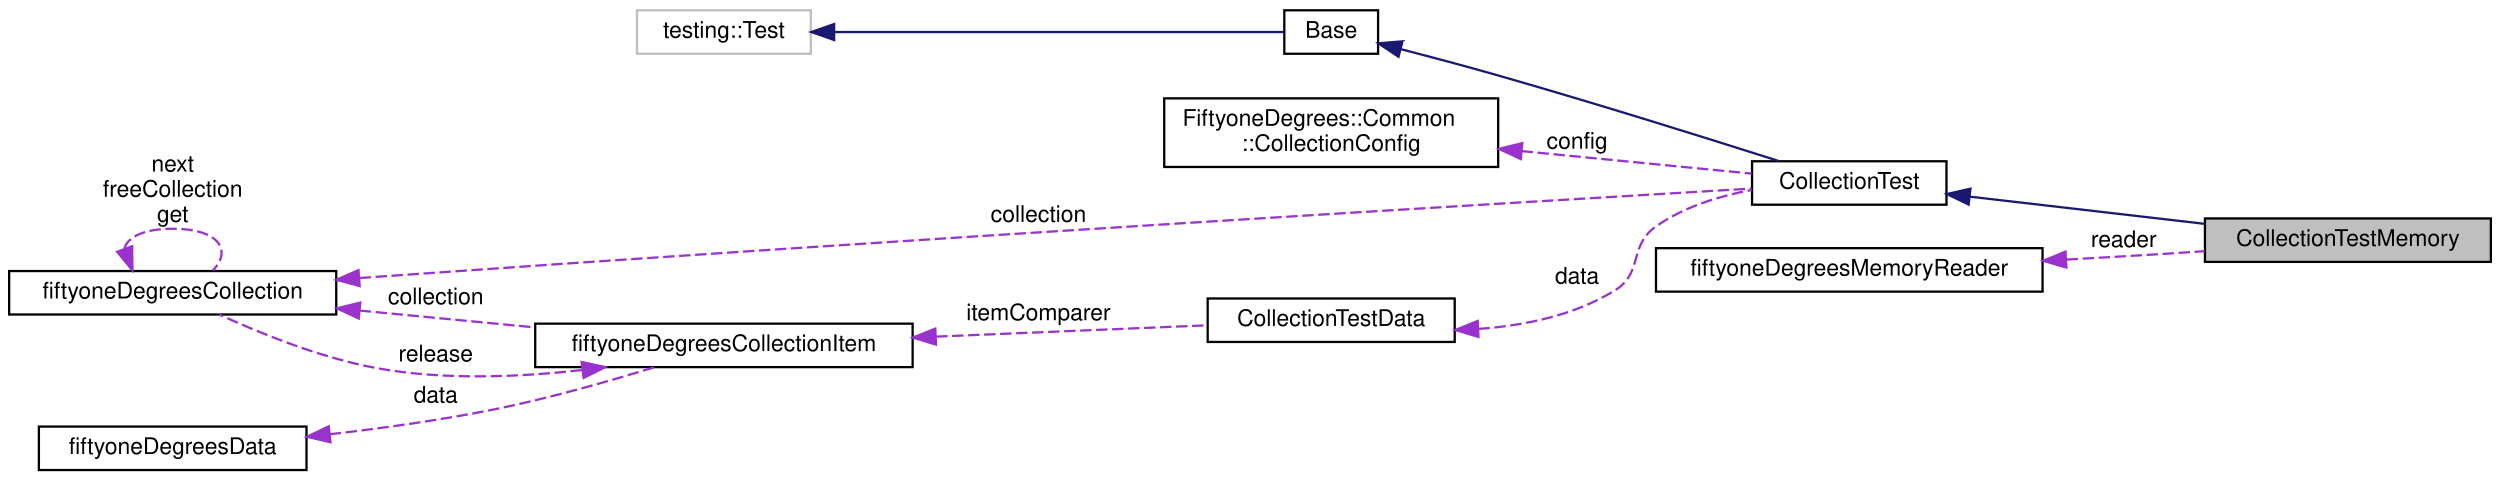
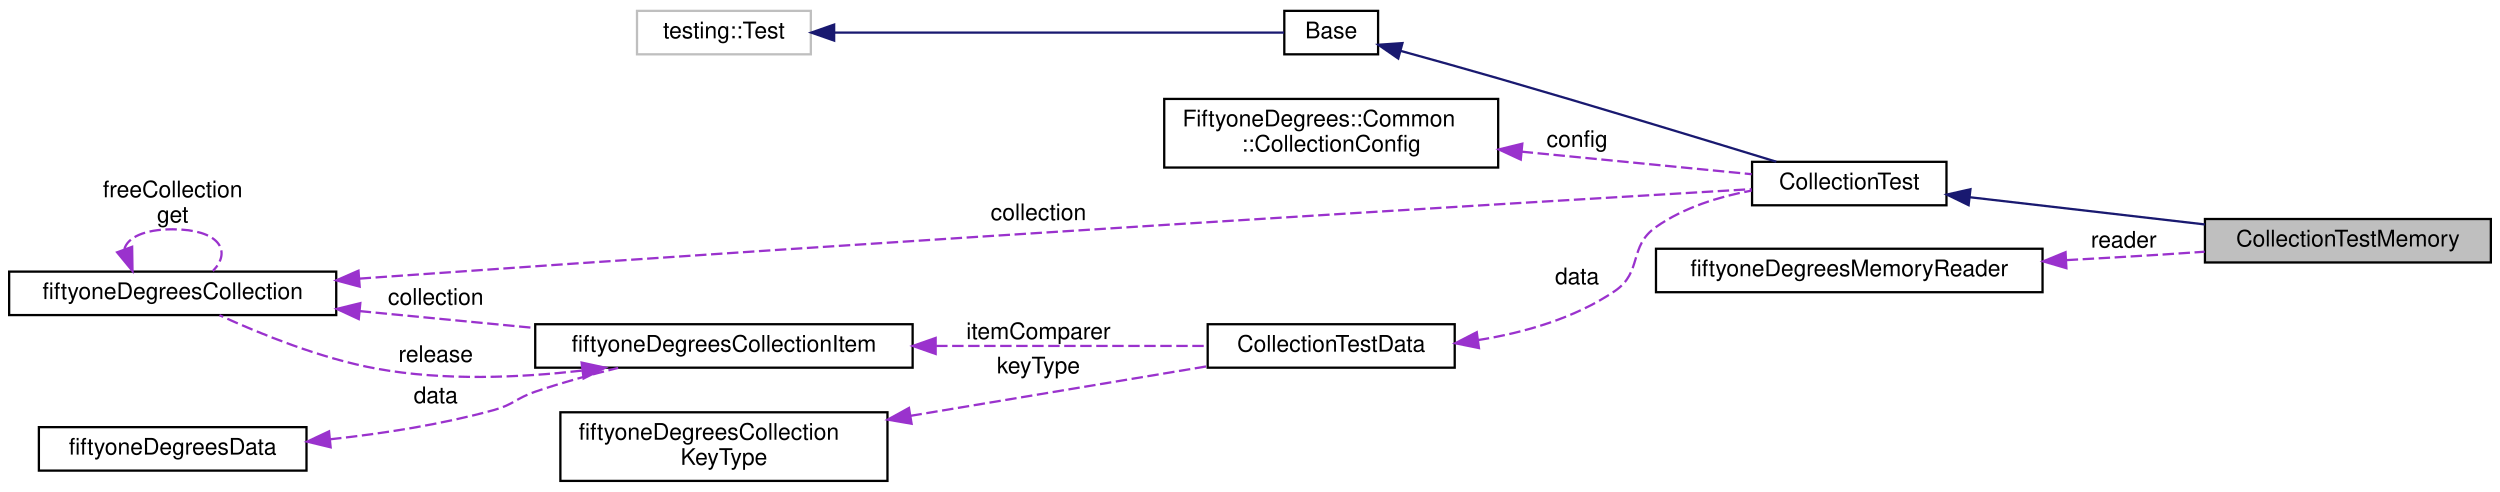
- <svg xmlns="http://www.w3.org/2000/svg" xmlns:xlink="http://www.w3.org/1999/xlink" width="1093pt" height="210pt" viewBox="0.00 0.00 1093.00 210.00">
-   <g id="graph0" class="graph" transform="scale(1 1) rotate(0) translate(4 206)">
+ <svg xmlns="http://www.w3.org/2000/svg" xmlns:xlink="http://www.w3.org/1999/xlink" width="1093pt" height="215pt" viewBox="0.00 0.00 1093.00 214.50">
+   <g id="graph0" class="graph" transform="scale(1 1) rotate(0) translate(4 210.5)">
    <g id="node1" class="node">
      <g id="a_node1">
        <a xlink:title=" ">
-           <polygon fill="#bfbfbf" stroke="black" points="960,-91.5 960,-110.5 1085,-110.5 1085,-91.5 960,-91.5" />
-           <text text-anchor="middle" x="1022.5" y="-98.5" font-family="Helvetica,sans-Serif" font-size="10.00">CollectionTestMemory</text>
+           <polygon fill="#bfbfbf" stroke="black" points="960,-96 960,-115 1085,-115 1085,-96 960,-96" />
+           <text text-anchor="middle" x="1022.5" y="-103" font-family="Helvetica,sans-Serif" font-size="10.00">CollectionTestMemory</text>
        </a>
      </g>
    </g>
    <g id="node2" class="node">
      <g id="a_node2">
        <a xlink:href="class_collection_test.html" target="_top" xlink:title=" ">
-           <polygon fill="none" stroke="black" points="762,-116.5 762,-135.5 847,-135.5 847,-116.5 762,-116.5" />
-           <text text-anchor="middle" x="804.5" y="-123.5" font-family="Helvetica,sans-Serif" font-size="10.00">CollectionTest</text>
+           <polygon fill="none" stroke="black" points="762,-121 762,-140 847,-140 847,-121 762,-121" />
+           <text text-anchor="middle" x="804.5" y="-128" font-family="Helvetica,sans-Serif" font-size="10.00">CollectionTest</text>
        </a>
      </g>
    </g>
    <g id="edge1" class="edge">
-       <path fill="none" stroke="midnightblue" d="M857.27,-120.01C888.13,-116.44 927.49,-111.88 959.95,-108.12" />
-       <polygon fill="midnightblue" stroke="midnightblue" points="856.68,-116.55 847.15,-121.18 857.48,-123.51 856.68,-116.55" />
+       <path fill="none" stroke="midnightblue" d="M857.27,-124.51C888.13,-120.94 927.49,-116.38 959.95,-112.62" />
+       <polygon fill="midnightblue" stroke="midnightblue" points="856.68,-121.05 847.15,-125.68 857.48,-128.01 856.68,-121.05" />
    </g>
    <g id="node3" class="node">
      <g id="a_node3">
        <a xlink:href="class_base.html" target="_top" xlink:title="Base test class used to carry out memory leak checks.">
-           <polygon fill="none" stroke="black" points="557.5,-182.5 557.5,-201.5 598.5,-201.5 598.5,-182.5 557.5,-182.5" />
-           <text text-anchor="middle" x="578" y="-189.5" font-family="Helvetica,sans-Serif" font-size="10.00">Base</text>
+           <polygon fill="none" stroke="black" points="557.5,-187 557.5,-206 598.5,-206 598.5,-187 557.5,-187" />
+           <text text-anchor="middle" x="578" y="-194" font-family="Helvetica,sans-Serif" font-size="10.00">Base</text>
        </a>
      </g>
    </g>
    <g id="edge2" class="edge">
-       <path fill="none" stroke="midnightblue" d="M608.48,-184.51C621.54,-181.12 637.07,-176.98 651,-173 693.89,-160.74 743.15,-145.31 773.8,-135.55" />
-       <polygon fill="midnightblue" stroke="midnightblue" points="607.43,-181.17 598.62,-187.05 609.17,-187.95 607.43,-181.17" />
+       <path fill="none" stroke="midnightblue" d="M608.45,-188.48C621.5,-184.88 637.04,-180.54 651,-176.5 693.23,-164.27 741.83,-149.48 772.6,-140.04" />
+       <polygon fill="midnightblue" stroke="midnightblue" points="607.31,-185.16 598.59,-191.18 609.16,-191.91 607.31,-185.16" />
    </g>
    <g id="node4" class="node">
      <g id="a_node4">
        <a xlink:title=" ">
-           <polygon fill="none" stroke="#bfbfbf" points="274.5,-182.5 274.5,-201.5 350.5,-201.5 350.5,-182.5 274.5,-182.5" />
-           <text text-anchor="middle" x="312.5" y="-189.5" font-family="Helvetica,sans-Serif" font-size="10.00">testing::Test</text>
+           <polygon fill="none" stroke="#bfbfbf" points="274.5,-187 274.5,-206 350.5,-206 350.5,-187 274.5,-187" />
+           <text text-anchor="middle" x="312.5" y="-194" font-family="Helvetica,sans-Serif" font-size="10.00">testing::Test</text>
        </a>
      </g>
    </g>
    <g id="edge3" class="edge">
-       <path fill="none" stroke="midnightblue" d="M360.79,-192C419.27,-192 516.12,-192 557.4,-192" />
-       <polygon fill="midnightblue" stroke="midnightblue" points="360.69,-188.5 350.69,-192 360.69,-195.5 360.69,-188.5" />
+       <path fill="none" stroke="midnightblue" d="M360.79,-196.5C419.27,-196.5 516.12,-196.5 557.4,-196.5" />
+       <polygon fill="midnightblue" stroke="midnightblue" points="360.69,-193 350.69,-196.5 360.69,-200 360.69,-193" />
    </g>
    <g id="node5" class="node">
      <g id="a_node5">
        <a xlink:href="class_fiftyone_degrees_1_1_common_1_1_collection_config.html" target="_top" xlink:title="C++ class wrapper for the fiftyoneDegreesCollectionConfig structure.">
-           <polygon fill="none" stroke="black" points="505,-133 505,-163 651,-163 651,-133 505,-133" />
-           <text text-anchor="start" x="513" y="-151" font-family="Helvetica,sans-Serif" font-size="10.00">FiftyoneDegrees::Common</text>
-           <text text-anchor="middle" x="578" y="-140" font-family="Helvetica,sans-Serif" font-size="10.00">::CollectionConfig</text>
+           <polygon fill="none" stroke="black" points="505,-137.5 505,-167.5 651,-167.5 651,-137.5 505,-137.5" />
+           <text text-anchor="start" x="513" y="-155.5" font-family="Helvetica,sans-Serif" font-size="10.00">FiftyoneDegrees::Common</text>
+           <text text-anchor="middle" x="578" y="-144.5" font-family="Helvetica,sans-Serif" font-size="10.00">::CollectionConfig</text>
        </a>
      </g>
    </g>
    <g id="edge4" class="edge">
-       <path fill="none" stroke="#9a32cd" stroke-dasharray="5,2" d="M661.26,-139.94C695.44,-136.59 733.61,-132.85 761.81,-130.09" />
-       <polygon fill="#9a32cd" stroke="#9a32cd" points="660.88,-136.46 651.27,-140.92 661.56,-143.43 660.88,-136.46" />
-       <text text-anchor="middle" x="685.5" y="-141" font-family="Helvetica,sans-Serif" font-size="10.00"> config</text>
+       <path fill="none" stroke="#9a32cd" stroke-dasharray="5,2" d="M661.26,-144.44C695.44,-141.09 733.61,-137.35 761.81,-134.59" />
+       <polygon fill="#9a32cd" stroke="#9a32cd" points="660.88,-140.96 651.27,-145.42 661.56,-147.93 660.88,-140.96" />
+       <text text-anchor="middle" x="685.5" y="-146.5" font-family="Helvetica,sans-Serif" font-size="10.00"> config</text>
    </g>
    <g id="node6" class="node">
      <g id="a_node6">
        <a xlink:href="structfiftyone_degrees_collection.html" target="_top" xlink:title="All the shared methods and fields required by file, memory and cached collections.">
-           <polygon fill="none" stroke="black" points="0,-68.5 0,-87.5 143,-87.5 143,-68.5 0,-68.5" />
-           <text text-anchor="middle" x="71.5" y="-75.5" font-family="Helvetica,sans-Serif" font-size="10.00">fiftyoneDegreesCollection</text>
+           <polygon fill="none" stroke="black" points="0,-73 0,-92 143,-92 143,-73 0,-73" />
+           <text text-anchor="middle" x="71.5" y="-80" font-family="Helvetica,sans-Serif" font-size="10.00">fiftyoneDegreesCollection</text>
        </a>
      </g>
    </g>
    <g id="edge5" class="edge">
-       <path fill="none" stroke="#9a32cd" stroke-dasharray="5,2" d="M153.22,-84.44C155.85,-84.63 158.44,-84.82 161,-85 387.6,-101.19 659.38,-117.52 761.77,-123.56" />
-       <polygon fill="#9a32cd" stroke="#9a32cd" points="153.25,-80.93 143.02,-83.68 152.73,-87.91 153.25,-80.93" />
-       <text text-anchor="middle" x="450" y="-109" font-family="Helvetica,sans-Serif" font-size="10.00"> collection</text>
+       <path fill="none" stroke="#9a32cd" stroke-dasharray="5,2" d="M153.22,-88.94C155.85,-89.13 158.44,-89.32 161,-89.5 387.6,-105.69 659.38,-122.02 761.77,-128.06" />
+       <polygon fill="#9a32cd" stroke="#9a32cd" points="153.25,-85.43 143.02,-88.18 152.73,-92.41 153.25,-85.43" />
+       <text text-anchor="middle" x="450" y="-114.5" font-family="Helvetica,sans-Serif" font-size="10.00"> collection</text>
    </g>
    <g id="edge9" class="edge">
-       <path fill="none" stroke="#9a32cd" stroke-dasharray="5,2" d="M50.39,-97.4C51.8,-102.31 58.84,-106 71.5,-106 91.76,-106 97.62,-96.57 89.07,-87.76" />
-       <polygon fill="#9a32cd" stroke="#9a32cd" points="53.77,-98.35 53.93,-87.76 47.2,-95.94 53.77,-98.35" />
-       <text text-anchor="middle" x="71.5" y="-131" font-family="Helvetica,sans-Serif" font-size="10.00"> next</text>
-       <text text-anchor="middle" x="71.5" y="-120" font-family="Helvetica,sans-Serif" font-size="10.00">freeCollection</text>
-       <text text-anchor="middle" x="71.5" y="-109" font-family="Helvetica,sans-Serif" font-size="10.00">get</text>
+       <path fill="none" stroke="#9a32cd" stroke-dasharray="5,2" d="M50.39,-101.9C51.8,-106.81 58.84,-110.5 71.5,-110.5 91.76,-110.5 97.62,-101.07 89.07,-92.26" />
+       <polygon fill="#9a32cd" stroke="#9a32cd" points="53.77,-102.85 53.93,-92.26 47.2,-100.44 53.77,-102.85" />
+       <text text-anchor="middle" x="71.5" y="-124.5" font-family="Helvetica,sans-Serif" font-size="10.00"> freeCollection</text>
+       <text text-anchor="middle" x="71.5" y="-113.5" font-family="Helvetica,sans-Serif" font-size="10.00">get</text>
    </g>
    <g id="node7" class="node">
      <g id="a_node7">
        <a xlink:href="structfiftyone_degrees_collection_item.html" target="_top" xlink:title="Used to store a handle to the underlying item that could be used to release the item when it's finish...">
-           <polygon fill="none" stroke="black" points="230,-45.5 230,-64.5 395,-64.5 395,-45.5 230,-45.5" />
-           <text text-anchor="middle" x="312.5" y="-52.5" font-family="Helvetica,sans-Serif" font-size="10.00">fiftyoneDegreesCollectionItem</text>
+           <polygon fill="none" stroke="black" points="230,-50 230,-69 395,-69 395,-50 230,-50" />
+           <text text-anchor="middle" x="312.5" y="-57" font-family="Helvetica,sans-Serif" font-size="10.00">fiftyoneDegreesCollectionItem</text>
        </a>
      </g>
    </g>
    <g id="edge7" class="edge">
-       <path fill="none" stroke="#9a32cd" stroke-dasharray="5,2" d="M153.25,-70.23C177.86,-67.86 204.91,-65.26 229.59,-62.88" />
-       <polygon fill="#9a32cd" stroke="#9a32cd" points="152.86,-66.75 143.24,-71.19 153.53,-73.72 152.86,-66.75" />
-       <text text-anchor="middle" x="186.5" y="-73" font-family="Helvetica,sans-Serif" font-size="10.00"> collection</text>
+       <path fill="none" stroke="#9a32cd" stroke-dasharray="5,2" d="M153.25,-74.73C177.86,-72.36 204.91,-69.76 229.59,-67.38" />
+       <polygon fill="#9a32cd" stroke="#9a32cd" points="152.86,-71.25 143.24,-75.69 153.53,-78.22 152.86,-71.25" />
+       <text text-anchor="middle" x="186.5" y="-77.5" font-family="Helvetica,sans-Serif" font-size="10.00"> collection</text>
    </g>
    <g id="edge6" class="edge">
-       <path fill="none" stroke="#9a32cd" stroke-dasharray="5,2" d="M250.38,-44.21C222.89,-41.08 190.13,-39.74 161,-45 136.31,-49.45 109.52,-60.37 91.96,-68.44" />
-       <polygon fill="#9a32cd" stroke="#9a32cd" points="250.29,-47.73 260.64,-45.49 251.15,-40.78 250.29,-47.73" />
-       <text text-anchor="middle" x="186.5" y="-48" font-family="Helvetica,sans-Serif" font-size="10.00"> release</text>
+       <path fill="none" stroke="#9a32cd" stroke-dasharray="5,2" d="M250.38,-48.71C222.89,-45.58 190.13,-44.24 161,-49.5 136.31,-53.95 109.52,-64.87 91.96,-72.94" />
+       <polygon fill="#9a32cd" stroke="#9a32cd" points="250.29,-52.23 260.64,-49.99 251.15,-45.28 250.29,-52.23" />
+       <text text-anchor="middle" x="186.5" y="-52.5" font-family="Helvetica,sans-Serif" font-size="10.00"> release</text>
    </g>
    <g id="node9" class="node">
      <g id="a_node9">
        <a xlink:href="class_collection_test_data.html" target="_top" xlink:title=" ">
-           <polygon fill="none" stroke="black" points="524,-56.5 524,-75.5 632,-75.5 632,-56.5 524,-56.5" />
-           <text text-anchor="middle" x="578" y="-63.5" font-family="Helvetica,sans-Serif" font-size="10.00">CollectionTestData</text>
+           <polygon fill="none" stroke="black" points="524,-50 524,-69 632,-69 632,-50 524,-50" />
+           <text text-anchor="middle" x="578" y="-57" font-family="Helvetica,sans-Serif" font-size="10.00">CollectionTestData</text>
+         </a>
+       </g>
+     </g>
+     <g id="edge12" class="edge">
+       <path fill="none" stroke="#9a32cd" stroke-dasharray="5,2" d="M405.27,-59.5C444.83,-59.5 489.71,-59.5 523.66,-59.5" />
+       <polygon fill="#9a32cd" stroke="#9a32cd" points="405.07,-56 395.07,-59.5 405.07,-63 405.07,-56" />
+       <text text-anchor="middle" x="450" y="-62.5" font-family="Helvetica,sans-Serif" font-size="10.00"> itemComparer</text>
+     </g>
+     <g id="node8" class="node">
+       <g id="a_node8">
+         <a xlink:href="structfiftyone_degrees_data.html" target="_top" xlink:title="Data structure used for reusing memory which may have been allocated in a previous operation.">
+           <polygon fill="none" stroke="black" points="13,-5 13,-24 130,-24 130,-5 13,-5" />
+           <text text-anchor="middle" x="71.5" y="-12" font-family="Helvetica,sans-Serif" font-size="10.00">fiftyoneDegreesData</text>
+         </a>
+       </g>
+     </g>
+     <g id="edge8" class="edge">
+       <path fill="none" stroke="#9a32cd" stroke-dasharray="5,2" d="M140.3,-18.69C163.34,-21.18 189.06,-25.16 212,-31.5 220.44,-33.83 221.72,-36.67 230,-39.5 241.58,-43.46 254.34,-46.97 266.25,-49.91" />
+       <polygon fill="#9a32cd" stroke="#9a32cd" points="140.56,-15.19 130.26,-17.67 139.86,-22.16 140.56,-15.19" />
+       <text text-anchor="middle" x="186.5" y="-34.5" font-family="Helvetica,sans-Serif" font-size="10.00"> data</text>
+     </g>
+     <g id="edge10" class="edge">
+       <path fill="none" stroke="#9a32cd" stroke-dasharray="5,2" d="M642.12,-62.05C662.6,-65.32 684.52,-71.64 702,-83.5 714.24,-91.81 707.89,-103.01 720,-111.5 732.17,-120.04 747.58,-124.8 761.83,-127.44" />
+       <polygon fill="#9a32cd" stroke="#9a32cd" points="642.6,-58.58 632.22,-60.68 641.64,-65.52 642.6,-58.58" />
+       <text text-anchor="middle" x="685.5" y="-86.5" font-family="Helvetica,sans-Serif" font-size="10.00"> data</text>
+     </g>
+     <g id="node10" class="node">
+       <g id="a_node10">
+         <a xlink:href="structfiftyone_degrees_collection_key_type.html" target="_top" xlink:title="Explains to a collection how to properly extract the requested value.">
+           <polygon fill="none" stroke="black" points="241,-0.5 241,-30.5 384,-30.5 384,-0.5 241,-0.5" />
+           <text text-anchor="start" x="249" y="-18.5" font-family="Helvetica,sans-Serif" font-size="10.00">fiftyoneDegreesCollection</text>
+           <text text-anchor="middle" x="312.5" y="-7.5" font-family="Helvetica,sans-Serif" font-size="10.00">KeyType</text>
        </a>
      </g>
    </g>
    <g id="edge11" class="edge">
-       <path fill="none" stroke="#9a32cd" stroke-dasharray="5,2" d="M405.27,-58.83C444.83,-60.48 489.71,-62.36 523.66,-63.77" />
-       <polygon fill="#9a32cd" stroke="#9a32cd" points="405.21,-55.33 395.07,-58.41 404.91,-62.32 405.21,-55.33" />
-       <text text-anchor="middle" x="450" y="-66" font-family="Helvetica,sans-Serif" font-size="10.00"> itemComparer</text>
+       <path fill="none" stroke="#9a32cd" stroke-dasharray="5,2" d="M394.07,-28.95C436.18,-35.99 486.54,-44.4 523.76,-50.61" />
+       <polygon fill="#9a32cd" stroke="#9a32cd" points="394.55,-25.49 384.11,-27.29 393.4,-32.39 394.55,-25.49" />
+       <text text-anchor="middle" x="450" y="-47.5" font-family="Helvetica,sans-Serif" font-size="10.00"> keyType</text>
    </g>
-     <g id="node8" class="node">
-       <g id="a_node8">
-         <a xlink:href="structfiftyone_degrees_data.html" target="_top" xlink:title="Data structure used for reusing memory which may have been allocated in a previous operation.">
-           <polygon fill="none" stroke="black" points="13,-0.5 13,-19.5 130,-19.5 130,-0.5 13,-0.5" />
-           <text text-anchor="middle" x="71.5" y="-7.5" font-family="Helvetica,sans-Serif" font-size="10.00">fiftyoneDegreesData</text>
+     <g id="node11" class="node">
+       <g id="a_node11">
+         <a xlink:href="structfiftyone_degrees_memory_reader.html" target="_top" xlink:title="Used to read data from memory in a similar manner to a file handle.">
+           <polygon fill="none" stroke="black" points="720,-83 720,-102 889,-102 889,-83 720,-83" />
+           <text text-anchor="middle" x="804.5" y="-90" font-family="Helvetica,sans-Serif" font-size="10.00">fiftyoneDegreesMemoryReader</text>
        </a>
      </g>
    </g>
-     <g id="edge8" class="edge">
-       <path fill="none" stroke="#9a32cd" stroke-dasharray="5,2" d="M140.15,-16.14C163.08,-18.77 188.77,-22.34 212,-27 235.93,-31.8 262.52,-39.4 282.18,-45.47" />
-       <polygon fill="#9a32cd" stroke="#9a32cd" points="140.49,-12.65 130.17,-15.03 139.72,-19.61 140.49,-12.65" />
-       <text text-anchor="middle" x="186.5" y="-30" font-family="Helvetica,sans-Serif" font-size="10.00"> data</text>
-     </g>
-     <g id="edge10" class="edge">
-       <path fill="none" stroke="#9a32cd" stroke-dasharray="5,2" d="M642.37,-62.2C662.66,-63.63 684.41,-68.16 702,-79 714.59,-86.76 707.89,-98.51 720,-107 732.17,-115.54 747.58,-120.3 761.83,-122.94" />
-       <polygon fill="#9a32cd" stroke="#9a32cd" points="642.38,-58.7 632.23,-61.73 642.06,-65.69 642.38,-58.7" />
-       <text text-anchor="middle" x="685.5" y="-82" font-family="Helvetica,sans-Serif" font-size="10.00"> data</text>
-     </g>
-     <g id="node10" class="node">
-       <g id="a_node10">
-         <a xlink:href="structfiftyone_degrees_memory_reader.html" target="_top" xlink:title="Used to read data from memory in a similar manner to a file handle.">
-           <polygon fill="none" stroke="black" points="720,-78.5 720,-97.5 889,-97.5 889,-78.5 720,-78.5" />
-           <text text-anchor="middle" x="804.5" y="-85.5" font-family="Helvetica,sans-Serif" font-size="10.00">fiftyoneDegreesMemoryReader</text>
-         </a>
-       </g>
-     </g>
-     <g id="edge12" class="edge">
-       <path fill="none" stroke="#9a32cd" stroke-dasharray="5,2" d="M899.55,-92.53C913.78,-93.3 928.28,-94.13 942,-95 947.8,-95.37 953.84,-95.78 959.88,-96.2" />
-       <polygon fill="#9a32cd" stroke="#9a32cd" points="899.43,-89.01 889.26,-91.98 899.06,-96 899.43,-89.01" />
-       <text text-anchor="middle" x="924.5" y="-98" font-family="Helvetica,sans-Serif" font-size="10.00"> reader</text>
+     <g id="edge13" class="edge">
+       <path fill="none" stroke="#9a32cd" stroke-dasharray="5,2" d="M899.55,-97.03C913.78,-97.8 928.28,-98.63 942,-99.5 947.8,-99.87 953.84,-100.28 959.88,-100.7" />
+       <polygon fill="#9a32cd" stroke="#9a32cd" points="899.43,-93.51 889.26,-96.48 899.06,-100.5 899.43,-93.51" />
+       <text text-anchor="middle" x="924.5" y="-102.5" font-family="Helvetica,sans-Serif" font-size="10.00"> reader</text>
    </g>
  </g>
</svg>
